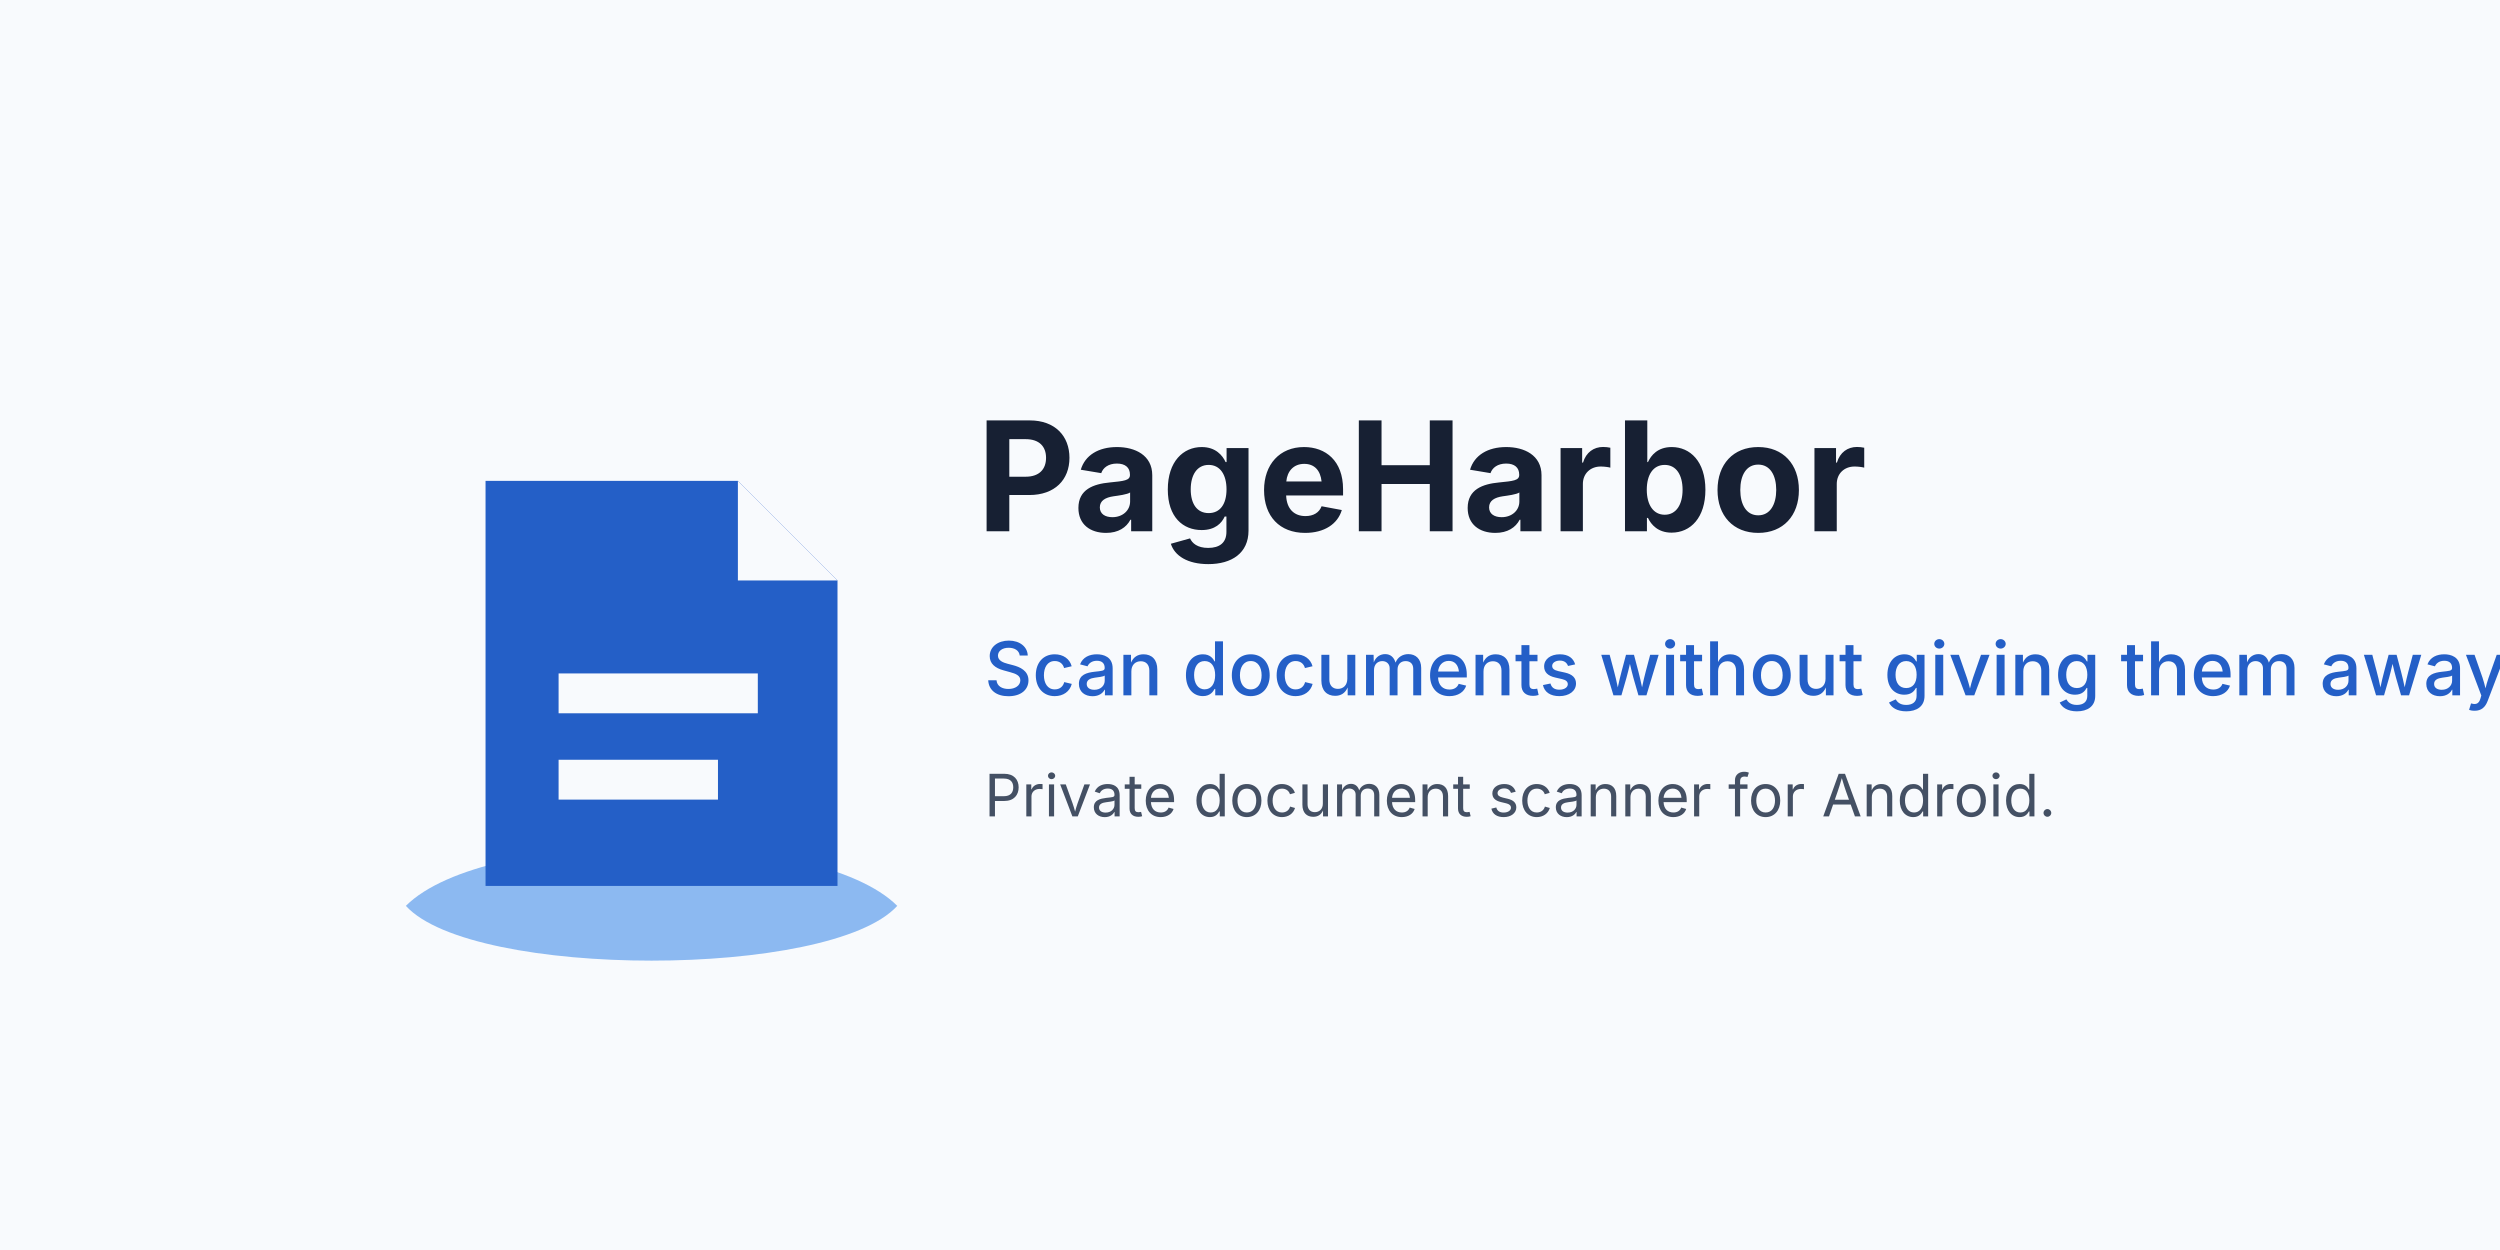
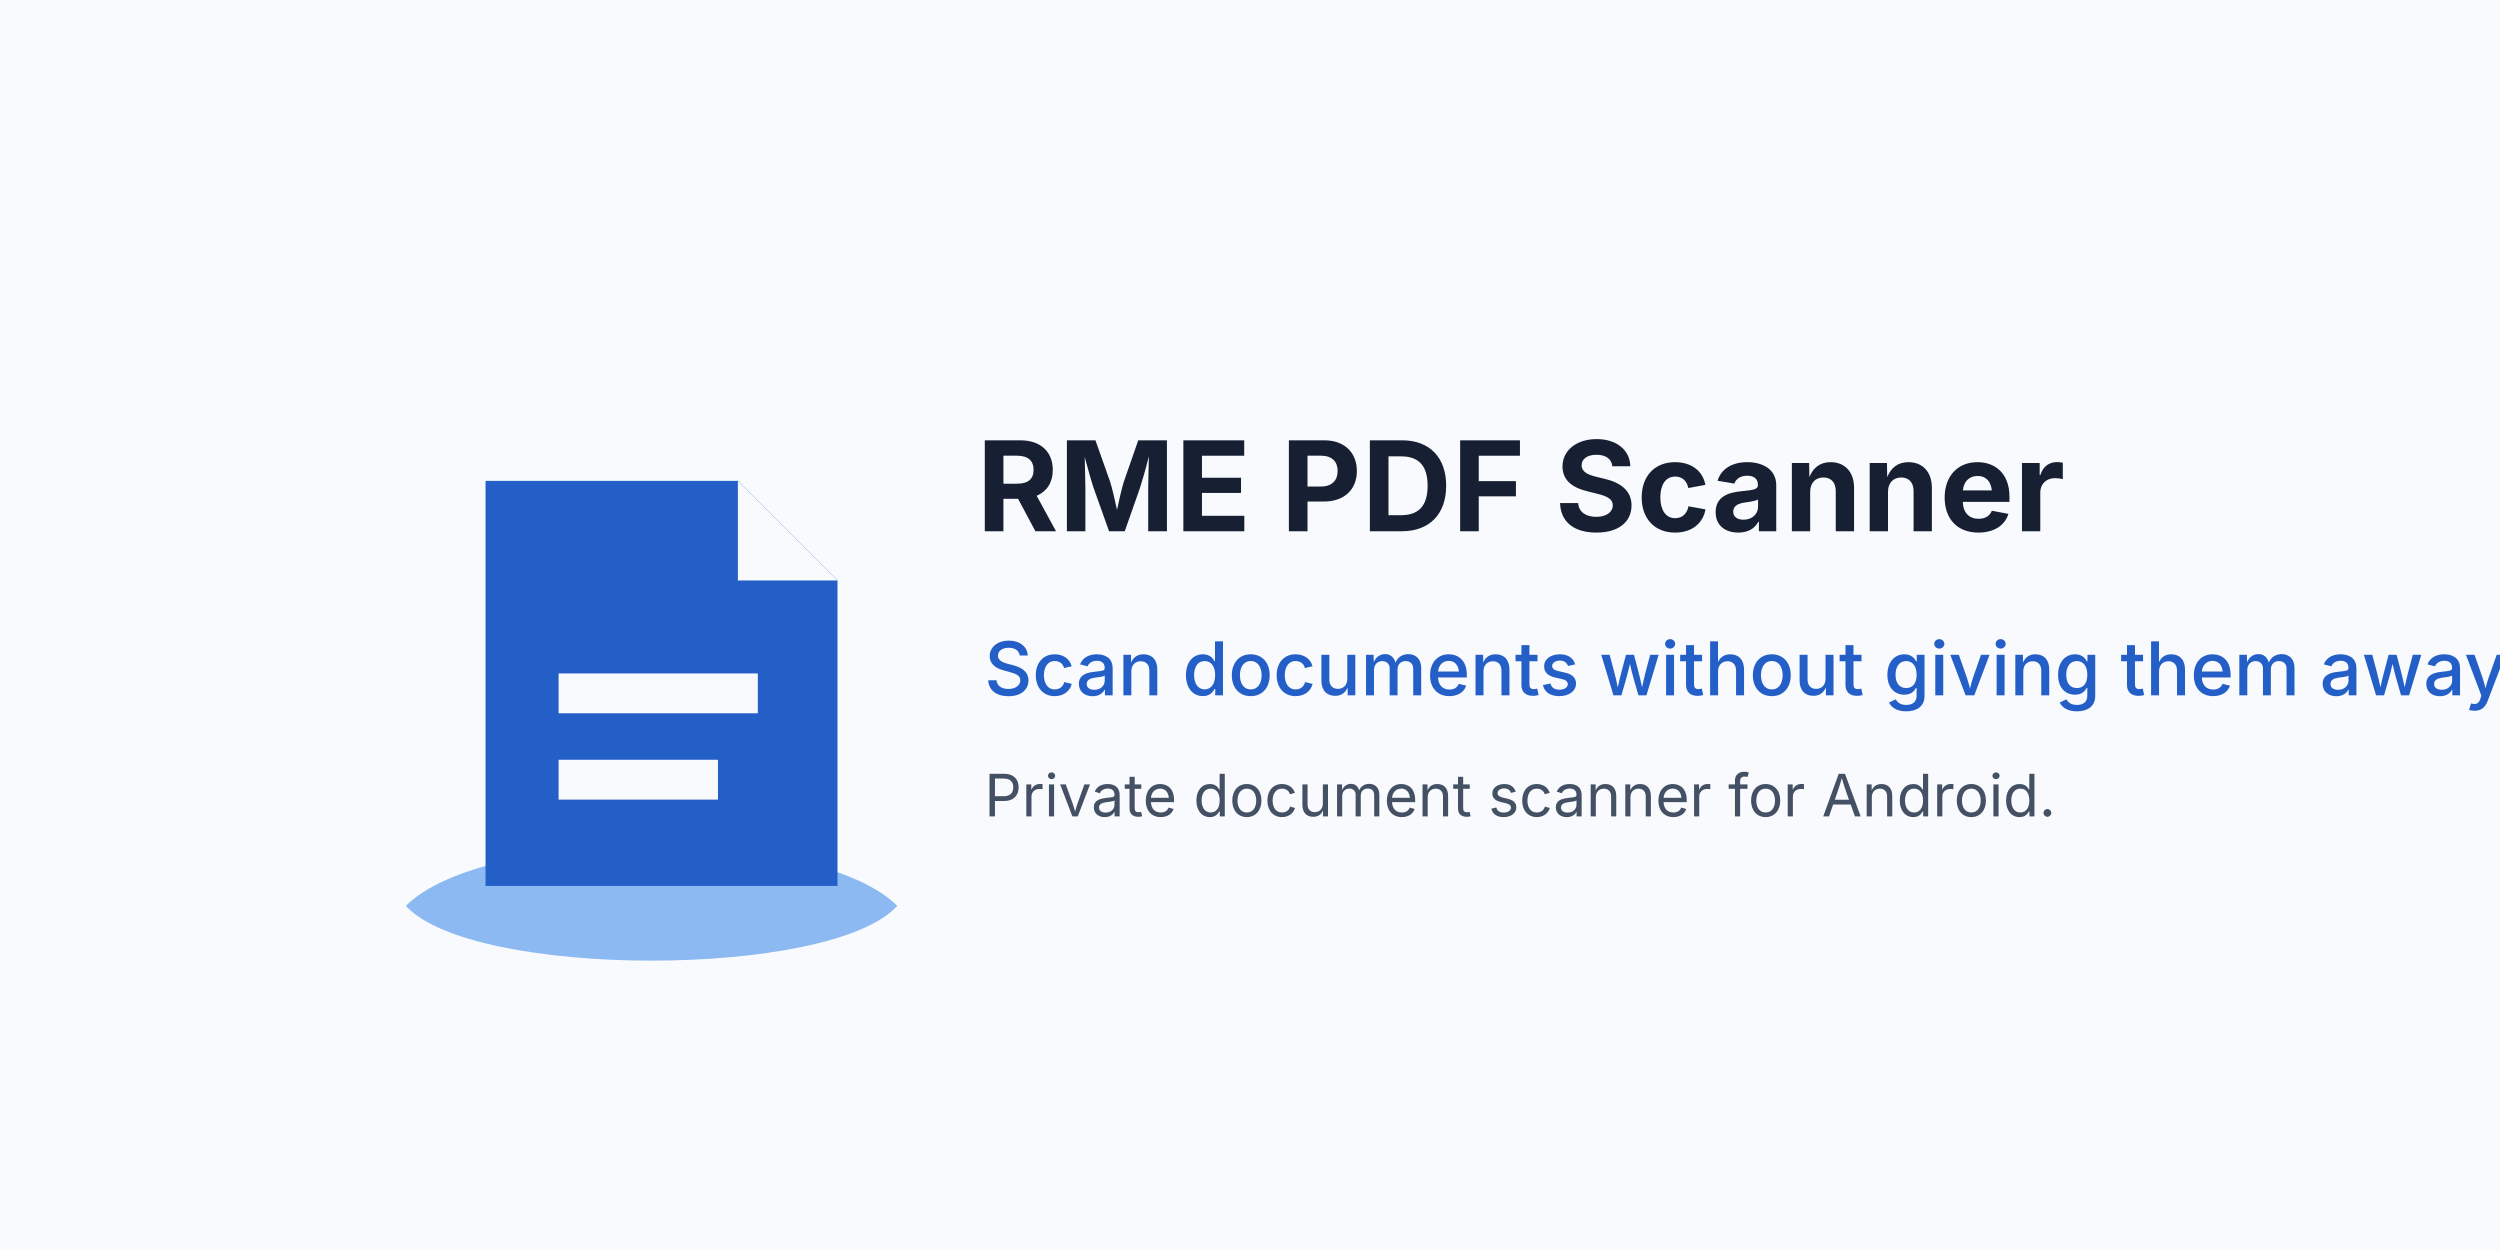
<svg xmlns="http://www.w3.org/2000/svg" width="1280" height="640" viewBox="0 0 1280 640" role="img" aria-labelledby="title desc">
  <rect width="1280" height="640" fill="#F8FAFD" />
  <g transform="translate(116 168) scale(1.7)">
    <path d="M54 174C78 150 178 150 202 174C182 196 74 196 54 174Z" fill="#8CB9F1" />
    <path d="M78 46H154L184 76V168H78Z" fill="#245FC7" />
    <path d="M154 46V76H184Z" fill="#F8FAFD" />
    <path d="M100 104H160V116H100ZM100 130H148V142H100Z" fill="#F8FAFD" />
  </g>
-   <text x="500" y="272" fill="#172033" font-family="system-ui, -apple-system, BlinkMacSystemFont, 'Segoe UI', sans-serif" font-size="78" font-weight="650" letter-spacing="0">PageHarbor</text>
+   <text x="500" y="272" fill="#172033" font-family="system-ui, -apple-system, BlinkMacSystemFont, 'Segoe UI', sans-serif" font-size="64" font-weight="650" letter-spacing="0">RME PDF Scanner</text>
  <text x="504" y="356" fill="#245FC7" font-family="system-ui, -apple-system, BlinkMacSystemFont, 'Segoe UI', sans-serif" font-size="38" font-weight="500">Scan documents without giving them away.</text>
  <text x="504" y="418" fill="#445064" font-family="system-ui, -apple-system, BlinkMacSystemFont, 'Segoe UI', sans-serif" font-size="30" font-weight="400">Private document scanner for Android.</text>
</svg>
